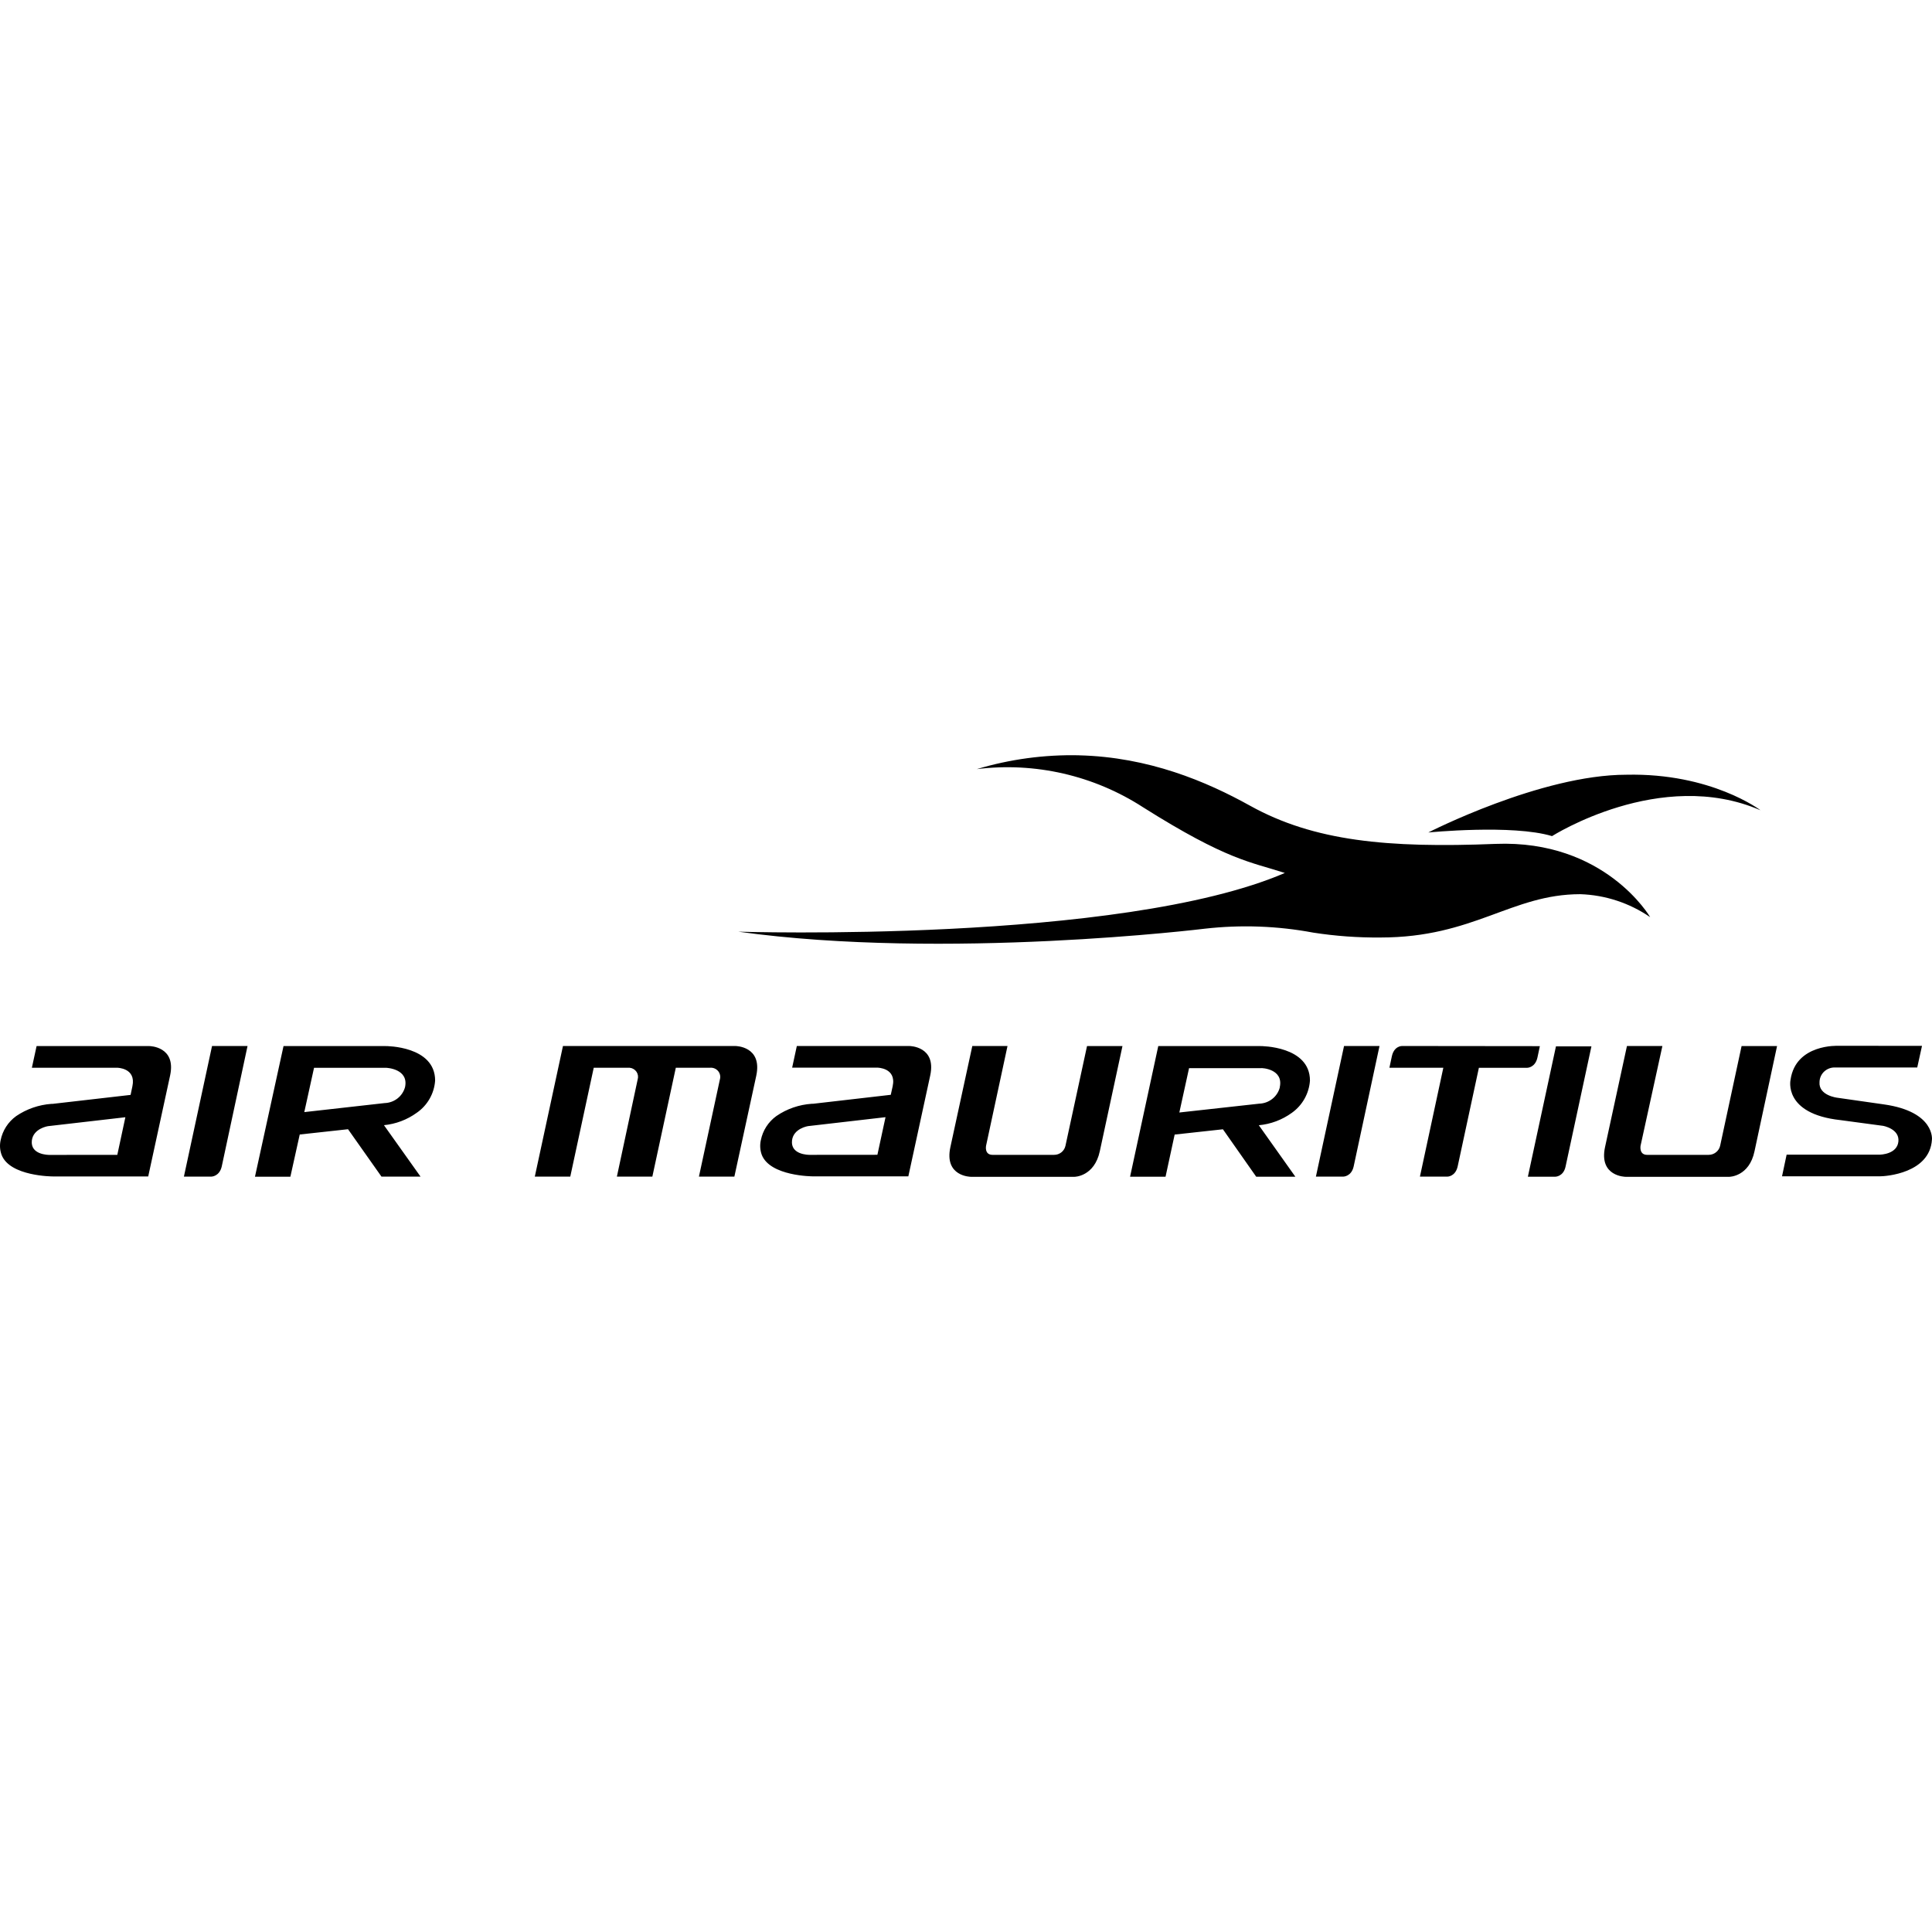
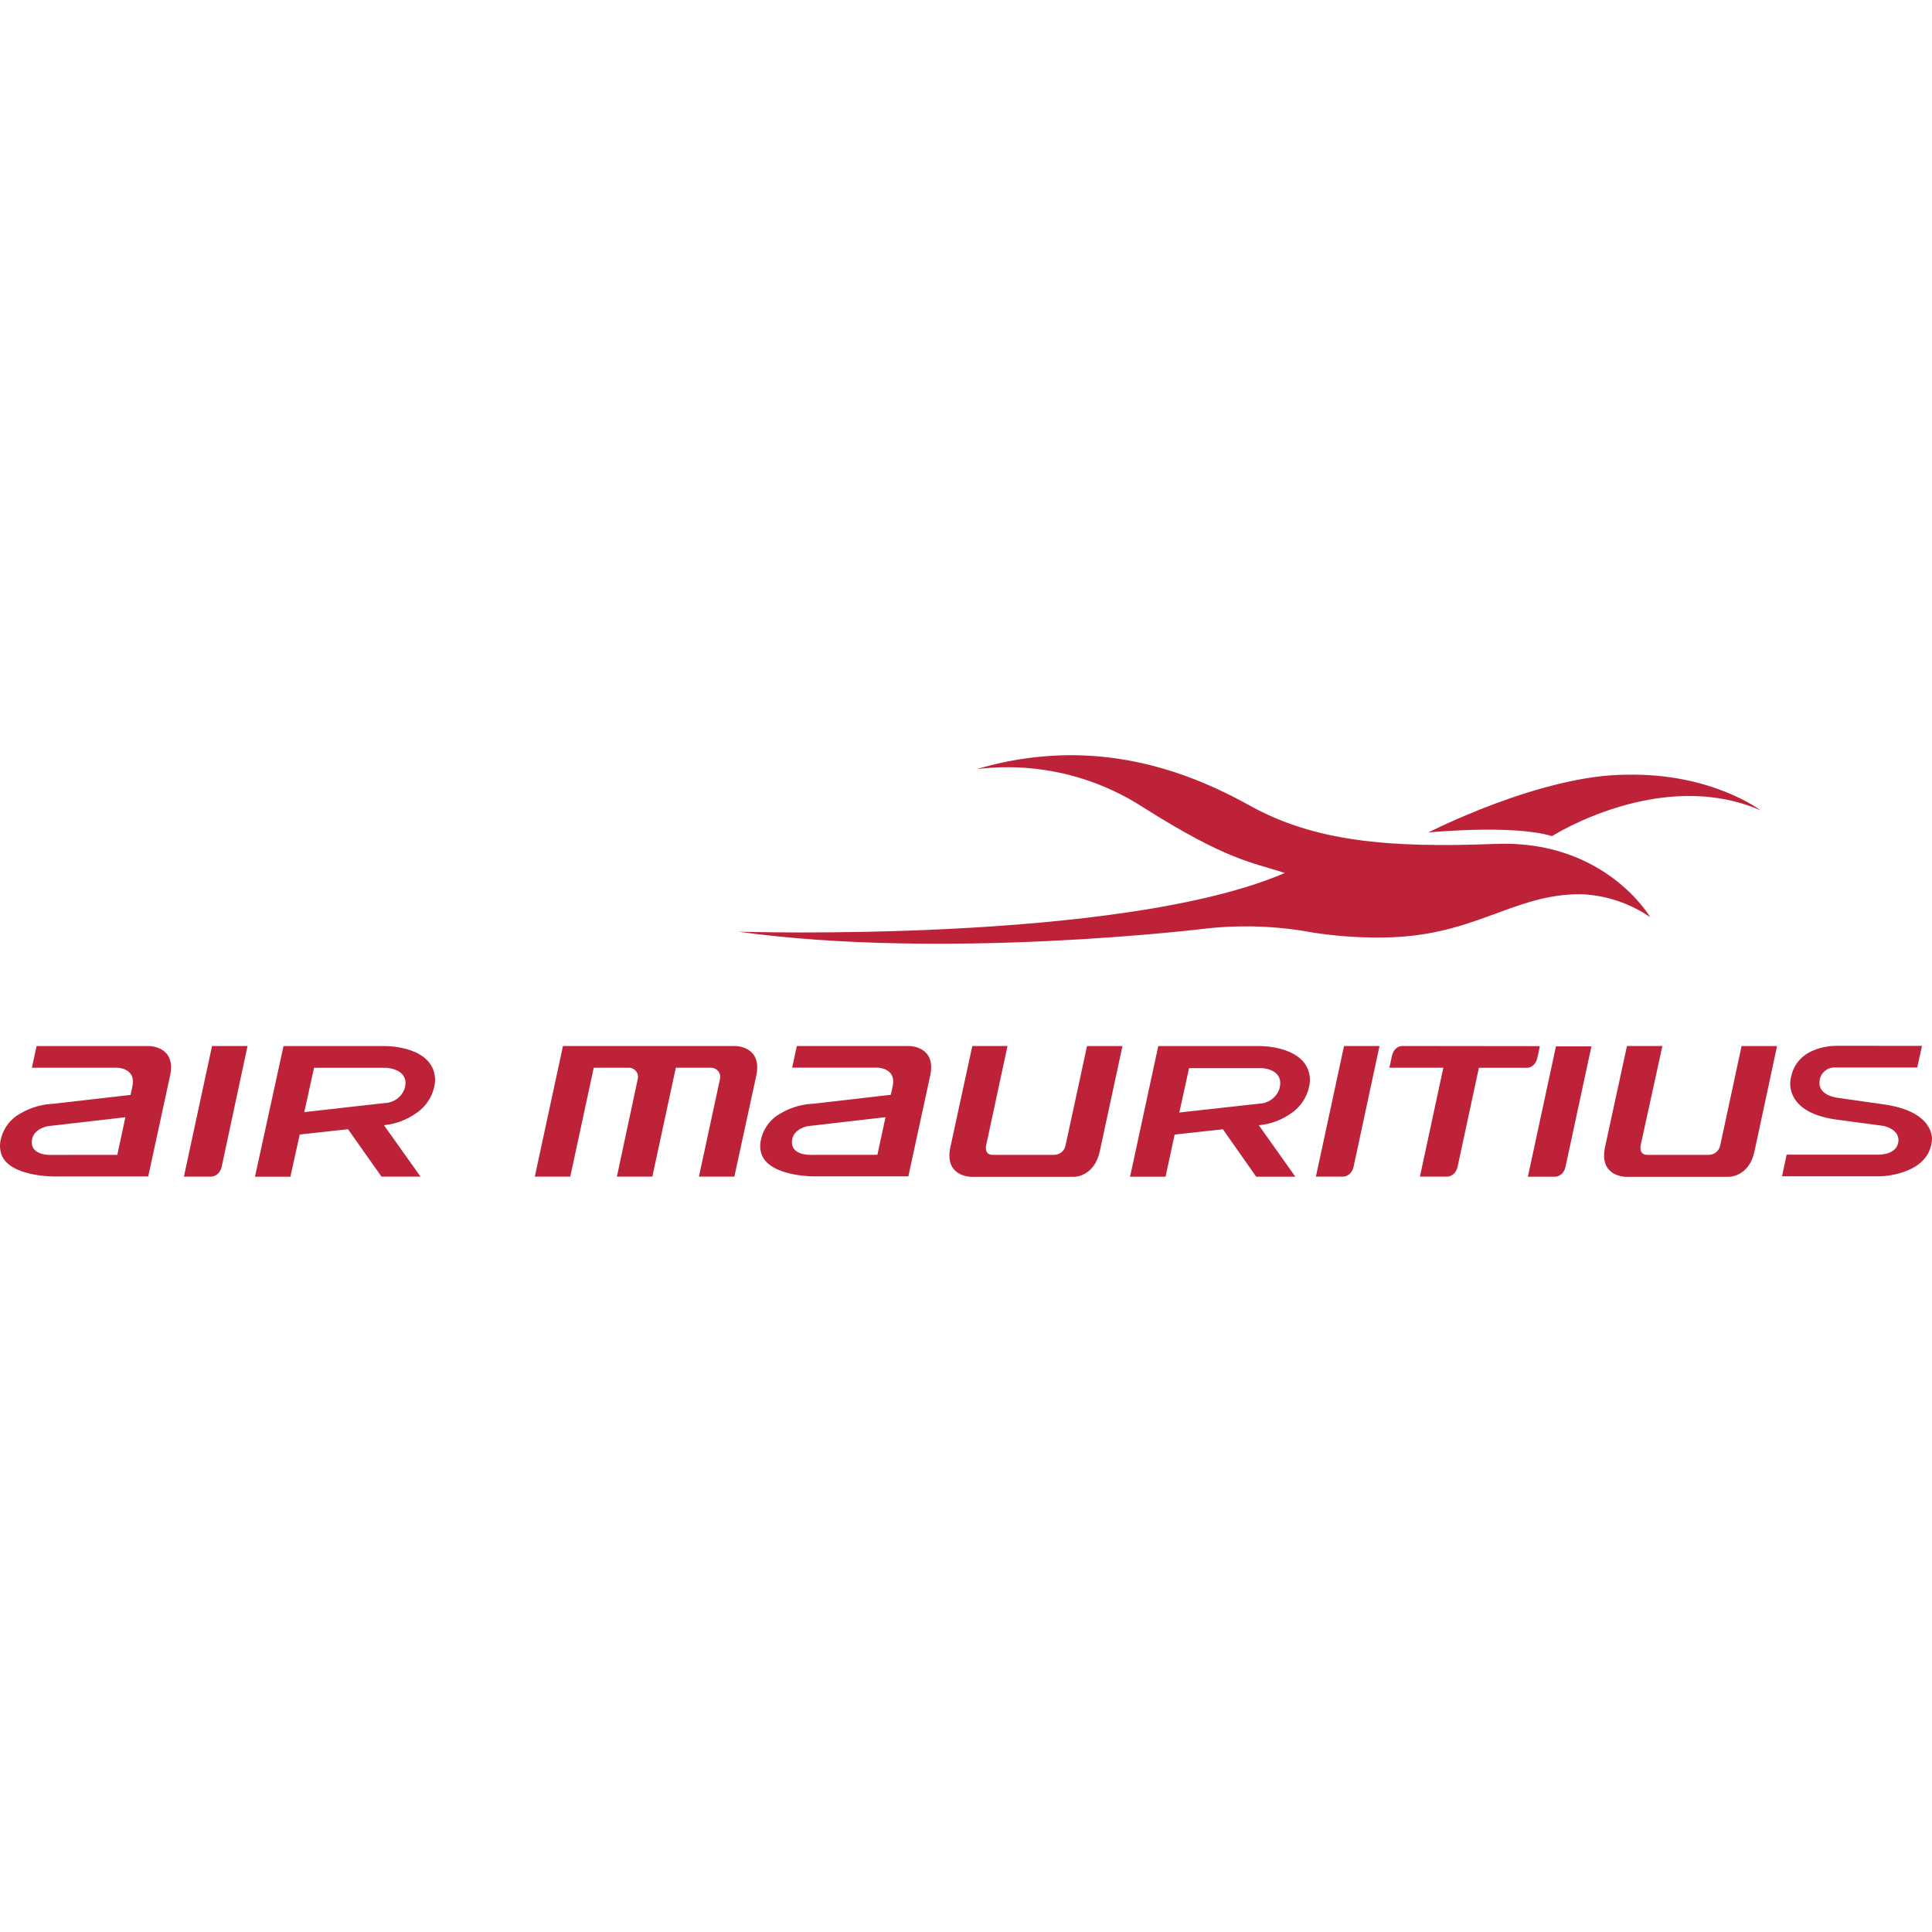
- <svg xmlns="http://www.w3.org/2000/svg" role="img" viewBox="0 0 64 64">
+ <svg xmlns="http://www.w3.org/2000/svg" fill="#BE2239" role="img" viewBox="0 0 64 64">
  <path d="M35.742 25.02a10.952 10.952 0 0 0-3.384.458 8.264 8.264 0 0 1 5.509 1.265c2.792 1.76 3.559 1.806 4.695 2.175-5.45 2.346-18.106 1.945-18.106 1.945 6.873.954 15.456-.099 15.456-.099a12.085 12.085 0 0 1 3.589.13 13.766 13.766 0 0 0 2.23.162c3.092 0 4.34-1.435 6.618-1.435a4.342 4.342 0 0 1 2.315.761s-1.49-2.57-5.122-2.427c-3.586.144-6.022-.093-8.131-1.264-1.45-.806-3.362-1.614-5.67-1.67zm18.133.644c-2.83 0-6.56 1.913-6.56 1.913s2.785-.276 4.098.12c0 .003 3.591-2.293 6.906-.856 0 0-1.63-1.241-4.444-1.177zm7.018 8.98s-1.405-.071-1.579 1.124c0 0-.257 1.129 1.652 1.337l1.414.19s.548.096.507.517c-.041.42-.579.438-.63.438h-3.073l-.152.717h3.241c.194 0 1.655-.1 1.725-1.215 0 .014.116-.925-1.588-1.167l-1.546-.221s-.63-.07-.59-.524a.487.487 0 0 1 .159-.348.504.504 0 0 1 .363-.13h2.715l.158-.717zm-53.869.006-.932 4.327h.91s.265-.002.343-.334L8.2 34.65Zm11.625 0-.933 4.327h1.175l.777-3.606h1.193a.31.31 0 0 1 .224.133.302.302 0 0 1 .038.256l-.688 3.217h1.175l.777-3.606h1.128a.314.314 0 0 1 .272.107.304.304 0 0 1 .06.281l-.694 3.218h1.174l.726-3.346c.206-.976-.685-.98-.685-.98zm7.747 0-.155.717h2.82s.642 0 .51.615l-.063.285-2.576.297h-.04c-.421.028-.827.168-1.173.406a1.301 1.301 0 0 0-.516.803.87.87 0 0 0 .03.478c.275.717 1.693.717 1.693.717h3.164l.726-3.347c.204-.964-.685-.97-.685-.97zm5.813 0-.726 3.348c-.213.98.676.985.676.985h3.44s.653-.007.834-.849l.75-3.481h-1.174l-.715 3.306a.377.377 0 0 1-.136.215.386.386 0 0 1-.243.082H32.88c-.274 0-.216-.292-.216-.299l.711-3.307zm12.314 0-.932 4.327h.908s.267-.002.342-.334l.857-3.993zm1.922 0c-.012 0-.266 0-.339.345l-.08.376h1.786l-.775 3.606h.913s.263 0 .338-.342l.702-3.263h1.601s.264 0 .339-.341l.08-.376zm7.45 0-.726 3.348c-.21.98.678.985.678.985h3.444s.656-.007.83-.849l.746-3.481h-1.175l-.711 3.306a.38.38 0 0 1-.14.215.389.389 0 0 1-.243.082h-2.034c-.271 0-.219-.292-.219-.299l.724-3.307zm-52.683.003-.156.717h2.82s.641 0 .51.614l-.06.286-2.583.297h-.039c-.419.03-.823.17-1.168.405a1.303 1.303 0 0 0-.516.803.86.86 0 0 0 .032.479c.27.716 1.695.717 1.695.717H4.91l.726-3.348c.203-.961-.68-.97-.684-.97H4.95zm8.18 0-.946 4.328h1.173l.31-1.399 1.6-.175 1.108 1.57h1.294l-1.212-1.704a2.215 2.215 0 0 0 1.085-.41 1.413 1.413 0 0 0 .61-1.068c0-1.151-1.631-1.142-1.631-1.142zm28.977 0-.934 4.328h1.175l.302-1.397 1.599-.175 1.103 1.572h1.297L41.7 37.275a2.208 2.208 0 0 0 1.094-.411 1.431 1.431 0 0 0 .6-1.068c0-1.152-1.634-1.143-1.634-1.143zm13.174.009-.93 4.318h.911s.265-.002.337-.334l.857-3.984zm-41.14.71h2.382c.032 0 .762.036.632.643a.717.717 0 0 1-.251.374.733.733 0 0 1-.426.152l-2.66.299zm28.986.012h2.381c.024-.011.755.024.624.631l-.002.02a.708.708 0 0 1-.25.371.733.733 0 0 1-.425.154l-2.65.293zm-10.055 1.624-.269 1.246-2.244.002c-.035 0-.64 0-.584-.479.046-.387.506-.478.576-.478zm-25.181.002-.267 1.246-2.244.002H1.64c-.037 0-.64-.001-.585-.478.047-.388.509-.479.576-.479z" />
</svg>
